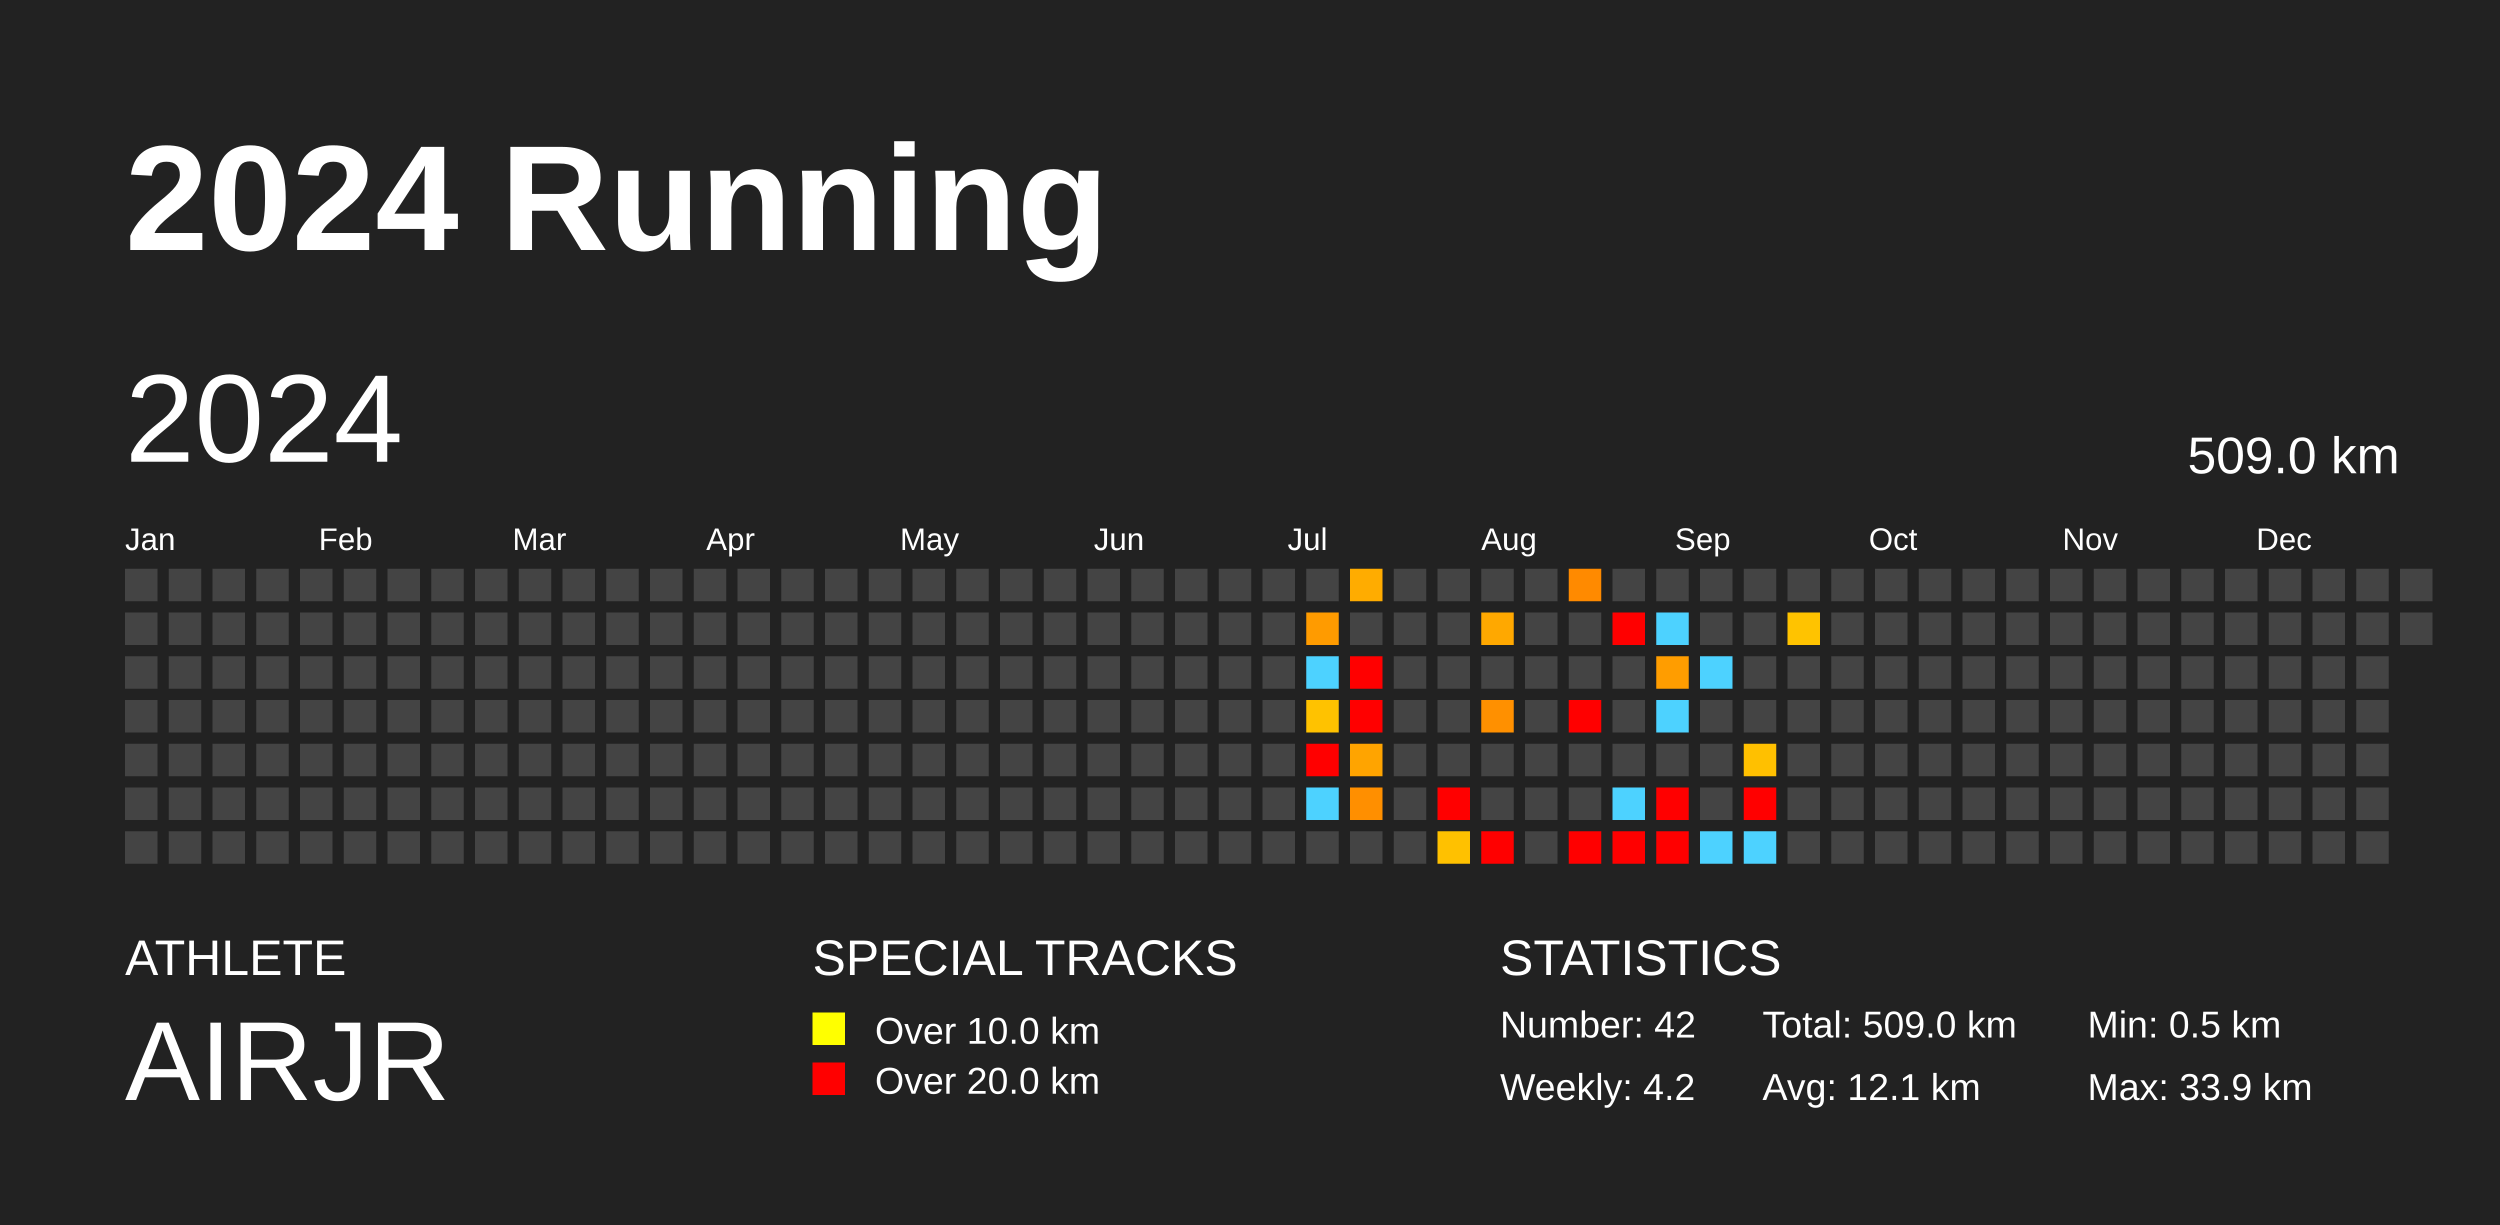
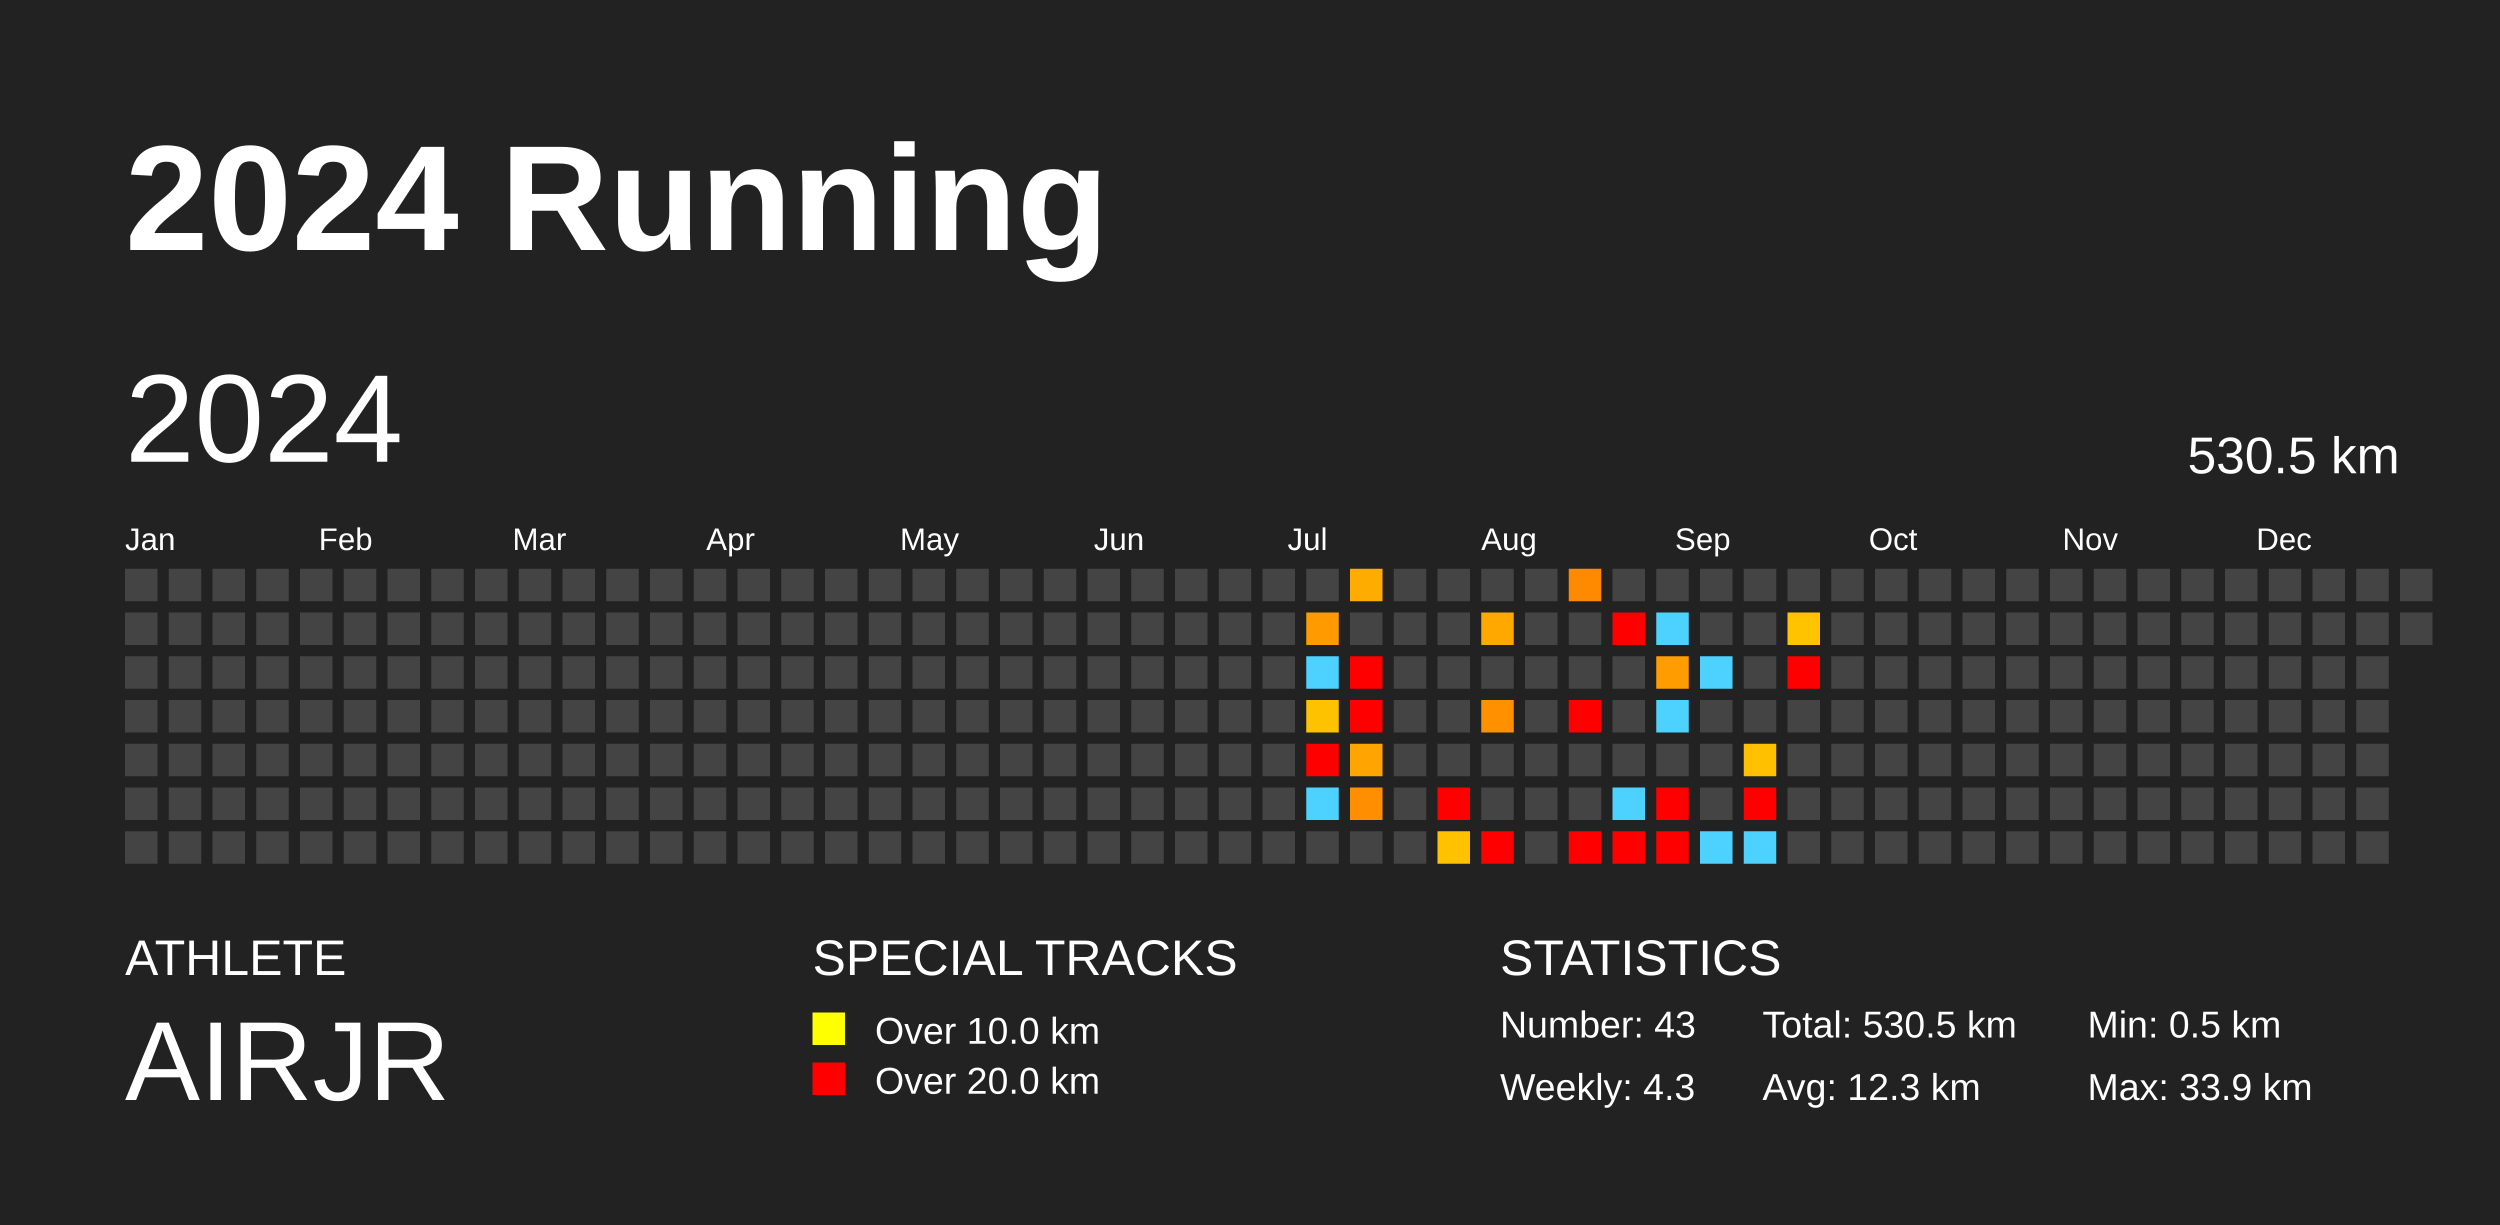
<svg xmlns="http://www.w3.org/2000/svg" baseProfile="full" height="98mm" version="1.1" viewBox="0,0,200,98" width="200mm">
  <defs />
  <rect fill="#222222" height="98" width="200" x="0" y="0" />
  <text fill="#FFFFFF" style="font-size:12px; font-family:Arial; font-weight:bold;" x="10" y="20">2024 Running</text>
  <text fill="#FFFFFF" style="font-size:4px; font-family:Arial" x="10" y="78">ATHLETE</text>
  <text fill="#FFFFFF" style="font-size:9px; font-family:Arial" x="10" y="88">AIRJR</text>
  <text fill="#FFFFFF" style="font-size:4px; font-family:Arial" x="65" y="78">SPECIAL TRACKS</text>
  <rect fill="yellow" height="2.6" width="2.6" x="65" y="81" />
  <text fill="#FFFFFF" style="font-size:3px; font-family:Arial" x="70" y="83.5">Over 10.0 km</text>
  <rect fill="red" height="2.6" width="2.6" x="65" y="85" />
  <text fill="#FFFFFF" style="font-size:3px; font-family:Arial" x="70" y="87.5">Over 20.0 km</text>
  <text fill="#FFFFFF" style="font-size:4px; font-family:Arial" x="120" y="78">STATISTICS</text>
-   <text fill="#FFFFFF" style="font-size:3px; font-family:Arial" x="120" y="83">Number: 42</text>
-   <text fill="#FFFFFF" style="font-size:3px; font-family:Arial" x="120" y="88">Weekly: 4.2</text>
-   <text fill="#FFFFFF" style="font-size:3px; font-family:Arial" x="141" y="83">Total: 509.0 km</text>
-   <text fill="#FFFFFF" style="font-size:3px; font-family:Arial" x="141" y="88">Avg: 12.1 km</text>
+   <text fill="#FFFFFF" style="font-size:3px; font-family:Arial" x="120" y="83">Number: 43</text>
+   <text fill="#FFFFFF" style="font-size:3px; font-family:Arial" x="120" y="88">Weekly: 4.3</text>
+   <text fill="#FFFFFF" style="font-size:3px; font-family:Arial" x="141" y="83">Total: 530.5 km</text>
+   <text fill="#FFFFFF" style="font-size:3px; font-family:Arial" x="141" y="88">Avg: 12.3 km</text>
  <text fill="#FFFFFF" style="font-size:3px; font-family:Arial" x="167" y="83">Min: 0.5 km</text>
  <text fill="#FFFFFF" style="font-size:3px; font-family:Arial" x="167" y="88">Max: 33.9 km</text>
  <text dominant-baseline="hanging" fill="#FFFFFF" style="font-size:10.0px; font-family:Arial;" x="10" y="30">2024</text>
-   <text dominant-baseline="hanging" fill="#FFFFFF" style="font-size:4.125px; font-family:Arial;" x="175" y="35">509.0 km</text>
+   <text dominant-baseline="hanging" fill="#FFFFFF" style="font-size:4.125px; font-family:Arial;" x="175" y="35">530.5 km</text>
  <text fill="#FFFFFF" style="font-size:2.5px; font-family:Arial" x="10.0" y="44">Jan</text>
  <text fill="#FFFFFF" style="font-size:2.5px; font-family:Arial" x="25.5" y="44">Feb</text>
  <text fill="#FFFFFF" style="font-size:2.5px; font-family:Arial" x="41.0" y="44">Mar</text>
  <text fill="#FFFFFF" style="font-size:2.5px; font-family:Arial" x="56.5" y="44">Apr</text>
  <text fill="#FFFFFF" style="font-size:2.5px; font-family:Arial" x="72.0" y="44">May</text>
  <text fill="#FFFFFF" style="font-size:2.5px; font-family:Arial" x="87.5" y="44">Jun</text>
  <text fill="#FFFFFF" style="font-size:2.5px; font-family:Arial" x="103.0" y="44">Jul</text>
  <text fill="#FFFFFF" style="font-size:2.5px; font-family:Arial" x="118.5" y="44">Aug</text>
  <text fill="#FFFFFF" style="font-size:2.5px; font-family:Arial" x="134.0" y="44">Sep</text>
  <text fill="#FFFFFF" style="font-size:2.5px; font-family:Arial" x="149.5" y="44">Oct</text>
  <text fill="#FFFFFF" style="font-size:2.5px; font-family:Arial" x="165.0" y="44">Nov</text>
  <text fill="#FFFFFF" style="font-size:2.5px; font-family:Arial" x="180.5" y="44">Dec</text>
  <rect fill="#444444" height="2.6" width="2.6" x="10.0" y="45.5" />
  <rect fill="#444444" height="2.6" width="2.6" x="10.0" y="49.0" />
  <rect fill="#444444" height="2.6" width="2.6" x="10.0" y="52.5" />
  <rect fill="#444444" height="2.6" width="2.6" x="10.0" y="56.0" />
  <rect fill="#444444" height="2.6" width="2.6" x="10.0" y="59.5" />
  <rect fill="#444444" height="2.6" width="2.6" x="10.0" y="63.0" />
  <rect fill="#444444" height="2.6" width="2.6" x="10.0" y="66.5" />
  <rect fill="#444444" height="2.6" width="2.6" x="13.5" y="45.5" />
  <rect fill="#444444" height="2.6" width="2.6" x="13.5" y="49.0" />
  <rect fill="#444444" height="2.6" width="2.6" x="13.5" y="52.5" />
  <rect fill="#444444" height="2.6" width="2.6" x="13.5" y="56.0" />
  <rect fill="#444444" height="2.6" width="2.6" x="13.5" y="59.5" />
  <rect fill="#444444" height="2.6" width="2.6" x="13.5" y="63.0" />
  <rect fill="#444444" height="2.6" width="2.6" x="13.5" y="66.5" />
  <rect fill="#444444" height="2.6" width="2.6" x="17.0" y="45.5" />
  <rect fill="#444444" height="2.6" width="2.6" x="17.0" y="49.0" />
  <rect fill="#444444" height="2.6" width="2.6" x="17.0" y="52.5" />
  <rect fill="#444444" height="2.6" width="2.6" x="17.0" y="56.0" />
  <rect fill="#444444" height="2.6" width="2.6" x="17.0" y="59.5" />
  <rect fill="#444444" height="2.6" width="2.6" x="17.0" y="63.0" />
  <rect fill="#444444" height="2.6" width="2.6" x="17.0" y="66.5" />
  <rect fill="#444444" height="2.6" width="2.6" x="20.5" y="45.5" />
  <rect fill="#444444" height="2.6" width="2.6" x="20.5" y="49.0" />
  <rect fill="#444444" height="2.6" width="2.6" x="20.5" y="52.5" />
  <rect fill="#444444" height="2.6" width="2.6" x="20.5" y="56.0" />
  <rect fill="#444444" height="2.6" width="2.6" x="20.5" y="59.5" />
  <rect fill="#444444" height="2.6" width="2.6" x="20.5" y="63.0" />
  <rect fill="#444444" height="2.6" width="2.6" x="20.5" y="66.5" />
  <rect fill="#444444" height="2.6" width="2.6" x="24.0" y="45.5" />
  <rect fill="#444444" height="2.6" width="2.6" x="24.0" y="49.0" />
  <rect fill="#444444" height="2.6" width="2.6" x="24.0" y="52.5" />
  <rect fill="#444444" height="2.6" width="2.6" x="24.0" y="56.0" />
  <rect fill="#444444" height="2.6" width="2.6" x="24.0" y="59.5" />
  <rect fill="#444444" height="2.6" width="2.6" x="24.0" y="63.0" />
  <rect fill="#444444" height="2.6" width="2.6" x="24.0" y="66.5" />
  <rect fill="#444444" height="2.6" width="2.6" x="27.5" y="45.5" />
  <rect fill="#444444" height="2.6" width="2.6" x="27.5" y="49.0" />
  <rect fill="#444444" height="2.6" width="2.6" x="27.5" y="52.5" />
  <rect fill="#444444" height="2.6" width="2.6" x="27.5" y="56.0" />
  <rect fill="#444444" height="2.6" width="2.6" x="27.5" y="59.5" />
  <rect fill="#444444" height="2.6" width="2.6" x="27.5" y="63.0" />
  <rect fill="#444444" height="2.6" width="2.6" x="27.5" y="66.5" />
  <rect fill="#444444" height="2.6" width="2.6" x="31.0" y="45.5" />
  <rect fill="#444444" height="2.6" width="2.6" x="31.0" y="49.0" />
  <rect fill="#444444" height="2.6" width="2.6" x="31.0" y="52.5" />
  <rect fill="#444444" height="2.6" width="2.6" x="31.0" y="56.0" />
  <rect fill="#444444" height="2.6" width="2.6" x="31.0" y="59.5" />
  <rect fill="#444444" height="2.6" width="2.6" x="31.0" y="63.0" />
  <rect fill="#444444" height="2.6" width="2.6" x="31.0" y="66.5" />
  <rect fill="#444444" height="2.6" width="2.6" x="34.5" y="45.5" />
  <rect fill="#444444" height="2.6" width="2.6" x="34.5" y="49.0" />
  <rect fill="#444444" height="2.6" width="2.6" x="34.5" y="52.5" />
  <rect fill="#444444" height="2.6" width="2.6" x="34.5" y="56.0" />
  <rect fill="#444444" height="2.6" width="2.6" x="34.5" y="59.5" />
  <rect fill="#444444" height="2.6" width="2.6" x="34.5" y="63.0" />
  <rect fill="#444444" height="2.6" width="2.6" x="34.5" y="66.5" />
  <rect fill="#444444" height="2.6" width="2.6" x="38.0" y="45.5" />
  <rect fill="#444444" height="2.6" width="2.6" x="38.0" y="49.0" />
  <rect fill="#444444" height="2.6" width="2.6" x="38.0" y="52.5" />
  <rect fill="#444444" height="2.6" width="2.6" x="38.0" y="56.0" />
  <rect fill="#444444" height="2.6" width="2.6" x="38.0" y="59.5" />
  <rect fill="#444444" height="2.6" width="2.6" x="38.0" y="63.0" />
  <rect fill="#444444" height="2.6" width="2.6" x="38.0" y="66.5" />
  <rect fill="#444444" height="2.6" width="2.6" x="41.5" y="45.5" />
  <rect fill="#444444" height="2.6" width="2.6" x="41.5" y="49.0" />
  <rect fill="#444444" height="2.6" width="2.6" x="41.5" y="52.5" />
  <rect fill="#444444" height="2.6" width="2.6" x="41.5" y="56.0" />
  <rect fill="#444444" height="2.6" width="2.6" x="41.5" y="59.5" />
  <rect fill="#444444" height="2.6" width="2.6" x="41.5" y="63.0" />
  <rect fill="#444444" height="2.6" width="2.6" x="41.5" y="66.5" />
  <rect fill="#444444" height="2.6" width="2.6" x="45.0" y="45.5" />
  <rect fill="#444444" height="2.6" width="2.6" x="45.0" y="49.0" />
  <rect fill="#444444" height="2.6" width="2.6" x="45.0" y="52.5" />
  <rect fill="#444444" height="2.6" width="2.6" x="45.0" y="56.0" />
  <rect fill="#444444" height="2.6" width="2.6" x="45.0" y="59.5" />
  <rect fill="#444444" height="2.6" width="2.6" x="45.0" y="63.0" />
  <rect fill="#444444" height="2.6" width="2.6" x="45.0" y="66.5" />
  <rect fill="#444444" height="2.6" width="2.6" x="48.5" y="45.5" />
  <rect fill="#444444" height="2.6" width="2.6" x="48.5" y="49.0" />
  <rect fill="#444444" height="2.6" width="2.6" x="48.5" y="52.5" />
  <rect fill="#444444" height="2.6" width="2.6" x="48.5" y="56.0" />
  <rect fill="#444444" height="2.6" width="2.6" x="48.5" y="59.5" />
  <rect fill="#444444" height="2.6" width="2.6" x="48.5" y="63.0" />
  <rect fill="#444444" height="2.6" width="2.6" x="48.5" y="66.5" />
  <rect fill="#444444" height="2.6" width="2.6" x="52.0" y="45.5" />
  <rect fill="#444444" height="2.6" width="2.6" x="52.0" y="49.0" />
  <rect fill="#444444" height="2.6" width="2.6" x="52.0" y="52.5" />
  <rect fill="#444444" height="2.6" width="2.6" x="52.0" y="56.0" />
  <rect fill="#444444" height="2.6" width="2.6" x="52.0" y="59.5" />
  <rect fill="#444444" height="2.6" width="2.6" x="52.0" y="63.0" />
  <rect fill="#444444" height="2.6" width="2.6" x="52.0" y="66.5" />
  <rect fill="#444444" height="2.6" width="2.6" x="55.5" y="45.5" />
  <rect fill="#444444" height="2.6" width="2.6" x="55.5" y="49.0" />
  <rect fill="#444444" height="2.6" width="2.6" x="55.5" y="52.5" />
  <rect fill="#444444" height="2.6" width="2.6" x="55.5" y="56.0" />
  <rect fill="#444444" height="2.6" width="2.6" x="55.5" y="59.5" />
  <rect fill="#444444" height="2.6" width="2.6" x="55.5" y="63.0" />
  <rect fill="#444444" height="2.6" width="2.6" x="55.5" y="66.5" />
  <rect fill="#444444" height="2.6" width="2.6" x="59.0" y="45.5" />
  <rect fill="#444444" height="2.6" width="2.6" x="59.0" y="49.0" />
  <rect fill="#444444" height="2.6" width="2.6" x="59.0" y="52.5" />
  <rect fill="#444444" height="2.6" width="2.6" x="59.0" y="56.0" />
  <rect fill="#444444" height="2.6" width="2.6" x="59.0" y="59.5" />
  <rect fill="#444444" height="2.6" width="2.6" x="59.0" y="63.0" />
  <rect fill="#444444" height="2.6" width="2.6" x="59.0" y="66.5" />
  <rect fill="#444444" height="2.6" width="2.6" x="62.5" y="45.5" />
  <rect fill="#444444" height="2.6" width="2.6" x="62.5" y="49.0" />
  <rect fill="#444444" height="2.6" width="2.6" x="62.5" y="52.5" />
  <rect fill="#444444" height="2.6" width="2.6" x="62.5" y="56.0" />
  <rect fill="#444444" height="2.6" width="2.6" x="62.5" y="59.5" />
  <rect fill="#444444" height="2.6" width="2.6" x="62.5" y="63.0" />
  <rect fill="#444444" height="2.6" width="2.6" x="62.5" y="66.5" />
  <rect fill="#444444" height="2.6" width="2.6" x="66.0" y="45.5" />
  <rect fill="#444444" height="2.6" width="2.6" x="66.0" y="49.0" />
  <rect fill="#444444" height="2.6" width="2.6" x="66.0" y="52.5" />
  <rect fill="#444444" height="2.6" width="2.6" x="66.0" y="56.0" />
  <rect fill="#444444" height="2.6" width="2.6" x="66.0" y="59.5" />
  <rect fill="#444444" height="2.6" width="2.6" x="66.0" y="63.0" />
  <rect fill="#444444" height="2.6" width="2.6" x="66.0" y="66.5" />
  <rect fill="#444444" height="2.6" width="2.6" x="69.5" y="45.5" />
  <rect fill="#444444" height="2.6" width="2.6" x="69.5" y="49.0" />
  <rect fill="#444444" height="2.6" width="2.6" x="69.5" y="52.5" />
  <rect fill="#444444" height="2.6" width="2.6" x="69.5" y="56.0" />
  <rect fill="#444444" height="2.6" width="2.6" x="69.5" y="59.5" />
  <rect fill="#444444" height="2.6" width="2.6" x="69.5" y="63.0" />
  <rect fill="#444444" height="2.6" width="2.6" x="69.5" y="66.5" />
  <rect fill="#444444" height="2.6" width="2.6" x="73.0" y="45.5" />
  <rect fill="#444444" height="2.6" width="2.6" x="73.0" y="49.0" />
  <rect fill="#444444" height="2.6" width="2.6" x="73.0" y="52.5" />
  <rect fill="#444444" height="2.6" width="2.6" x="73.0" y="56.0" />
  <rect fill="#444444" height="2.6" width="2.6" x="73.0" y="59.5" />
  <rect fill="#444444" height="2.6" width="2.6" x="73.0" y="63.0" />
  <rect fill="#444444" height="2.6" width="2.6" x="73.0" y="66.5" />
  <rect fill="#444444" height="2.6" width="2.6" x="76.5" y="45.5" />
  <rect fill="#444444" height="2.6" width="2.6" x="76.5" y="49.0" />
  <rect fill="#444444" height="2.6" width="2.6" x="76.5" y="52.5" />
  <rect fill="#444444" height="2.6" width="2.6" x="76.5" y="56.0" />
  <rect fill="#444444" height="2.6" width="2.6" x="76.5" y="59.5" />
  <rect fill="#444444" height="2.6" width="2.6" x="76.5" y="63.0" />
  <rect fill="#444444" height="2.6" width="2.6" x="76.5" y="66.5" />
  <rect fill="#444444" height="2.6" width="2.6" x="80.0" y="45.5" />
  <rect fill="#444444" height="2.6" width="2.6" x="80.0" y="49.0" />
  <rect fill="#444444" height="2.6" width="2.6" x="80.0" y="52.5" />
  <rect fill="#444444" height="2.6" width="2.6" x="80.0" y="56.0" />
  <rect fill="#444444" height="2.6" width="2.6" x="80.0" y="59.5" />
  <rect fill="#444444" height="2.6" width="2.6" x="80.0" y="63.0" />
  <rect fill="#444444" height="2.6" width="2.6" x="80.0" y="66.5" />
  <rect fill="#444444" height="2.6" width="2.6" x="83.5" y="45.5" />
  <rect fill="#444444" height="2.6" width="2.6" x="83.5" y="49.0" />
  <rect fill="#444444" height="2.6" width="2.6" x="83.5" y="52.5" />
  <rect fill="#444444" height="2.6" width="2.6" x="83.5" y="56.0" />
  <rect fill="#444444" height="2.6" width="2.6" x="83.5" y="59.5" />
  <rect fill="#444444" height="2.6" width="2.6" x="83.5" y="63.0" />
  <rect fill="#444444" height="2.6" width="2.6" x="83.5" y="66.5" />
  <rect fill="#444444" height="2.6" width="2.6" x="87.0" y="45.5" />
  <rect fill="#444444" height="2.6" width="2.6" x="87.0" y="49.0" />
  <rect fill="#444444" height="2.6" width="2.6" x="87.0" y="52.5" />
  <rect fill="#444444" height="2.6" width="2.6" x="87.0" y="56.0" />
  <rect fill="#444444" height="2.6" width="2.6" x="87.0" y="59.5" />
  <rect fill="#444444" height="2.6" width="2.6" x="87.0" y="63.0" />
  <rect fill="#444444" height="2.6" width="2.6" x="87.0" y="66.5" />
  <rect fill="#444444" height="2.6" width="2.6" x="90.5" y="45.5" />
  <rect fill="#444444" height="2.6" width="2.6" x="90.5" y="49.0" />
  <rect fill="#444444" height="2.6" width="2.6" x="90.5" y="52.5" />
  <rect fill="#444444" height="2.6" width="2.6" x="90.5" y="56.0" />
  <rect fill="#444444" height="2.6" width="2.6" x="90.5" y="59.5" />
  <rect fill="#444444" height="2.6" width="2.6" x="90.5" y="63.0" />
  <rect fill="#444444" height="2.6" width="2.6" x="90.5" y="66.5" />
  <rect fill="#444444" height="2.6" width="2.6" x="94.0" y="45.5" />
  <rect fill="#444444" height="2.6" width="2.6" x="94.0" y="49.0" />
  <rect fill="#444444" height="2.6" width="2.6" x="94.0" y="52.5" />
  <rect fill="#444444" height="2.6" width="2.6" x="94.0" y="56.0" />
  <rect fill="#444444" height="2.6" width="2.6" x="94.0" y="59.5" />
  <rect fill="#444444" height="2.6" width="2.6" x="94.0" y="63.0" />
  <rect fill="#444444" height="2.6" width="2.6" x="94.0" y="66.5" />
  <rect fill="#444444" height="2.6" width="2.6" x="97.5" y="45.5" />
  <rect fill="#444444" height="2.6" width="2.6" x="97.5" y="49.0" />
  <rect fill="#444444" height="2.6" width="2.6" x="97.5" y="52.5" />
  <rect fill="#444444" height="2.6" width="2.6" x="97.5" y="56.0" />
  <rect fill="#444444" height="2.6" width="2.6" x="97.5" y="59.5" />
  <rect fill="#444444" height="2.6" width="2.6" x="97.5" y="63.0" />
  <rect fill="#444444" height="2.6" width="2.6" x="97.5" y="66.5" />
  <rect fill="#444444" height="2.6" width="2.6" x="101.0" y="45.5" />
  <rect fill="#444444" height="2.6" width="2.6" x="101.0" y="49.0" />
  <rect fill="#444444" height="2.6" width="2.6" x="101.0" y="52.5" />
  <rect fill="#444444" height="2.6" width="2.6" x="101.0" y="56.0" />
  <rect fill="#444444" height="2.6" width="2.6" x="101.0" y="59.5" />
  <rect fill="#444444" height="2.6" width="2.6" x="101.0" y="63.0" />
  <rect fill="#444444" height="2.6" width="2.6" x="101.0" y="66.5" />
  <rect fill="#444444" height="2.6" width="2.6" x="104.5" y="45.5" />
  <rect fill="#ff9b00" height="2.6" width="2.6" x="104.5" y="49.0" />
  <rect fill="#4dd2ff" height="2.6" width="2.6" x="104.5" y="52.5" />
  <rect fill="#ffc200" height="2.6" width="2.6" x="104.5" y="56.0" />
  <rect fill="red" height="2.6" width="2.6" x="104.5" y="59.5" />
  <rect fill="#4dd2ff" height="2.6" width="2.6" x="104.5" y="63.0" />
  <rect fill="#444444" height="2.6" width="2.6" x="104.5" y="66.5" />
  <rect fill="#ffac00" height="2.6" width="2.6" x="108.0" y="45.5" />
  <rect fill="#444444" height="2.6" width="2.6" x="108.0" y="49.0" />
  <rect fill="red" height="2.6" width="2.6" x="108.0" y="52.5" />
  <rect fill="red" height="2.6" width="2.6" x="108.0" y="56.0" />
  <rect fill="#ffa400" height="2.6" width="2.6" x="108.0" y="59.5" />
  <rect fill="#ff8f00" height="2.6" width="2.6" x="108.0" y="63.0" />
  <rect fill="#444444" height="2.6" width="2.6" x="108.0" y="66.5" />
  <rect fill="#444444" height="2.6" width="2.6" x="111.5" y="45.5" />
  <rect fill="#444444" height="2.6" width="2.6" x="111.5" y="49.0" />
  <rect fill="#444444" height="2.6" width="2.6" x="111.5" y="52.5" />
  <rect fill="#444444" height="2.6" width="2.6" x="111.5" y="56.0" />
  <rect fill="#444444" height="2.6" width="2.6" x="111.5" y="59.5" />
  <rect fill="#444444" height="2.6" width="2.6" x="111.5" y="63.0" />
  <rect fill="#444444" height="2.6" width="2.6" x="111.5" y="66.5" />
  <rect fill="#444444" height="2.6" width="2.6" x="115.0" y="45.5" />
  <rect fill="#444444" height="2.6" width="2.6" x="115.0" y="49.0" />
  <rect fill="#444444" height="2.6" width="2.6" x="115.0" y="52.5" />
  <rect fill="#444444" height="2.6" width="2.6" x="115.0" y="56.0" />
  <rect fill="#444444" height="2.6" width="2.6" x="115.0" y="59.5" />
  <rect fill="red" height="2.6" width="2.6" x="115.0" y="63.0" />
  <rect fill="#ffc100" height="2.6" width="2.6" x="115.0" y="66.5" />
  <rect fill="#444444" height="2.6" width="2.6" x="118.5" y="45.5" />
  <rect fill="#ffa800" height="2.6" width="2.6" x="118.5" y="49.0" />
  <rect fill="#444444" height="2.6" width="2.6" x="118.5" y="52.5" />
  <rect fill="#ff9000" height="2.6" width="2.6" x="118.5" y="56.0" />
  <rect fill="#444444" height="2.6" width="2.6" x="118.5" y="59.5" />
  <rect fill="#444444" height="2.6" width="2.6" x="118.5" y="63.0" />
  <rect fill="red" height="2.6" width="2.6" x="118.5" y="66.5" />
  <rect fill="#444444" height="2.6" width="2.6" x="122.0" y="45.5" />
  <rect fill="#444444" height="2.6" width="2.6" x="122.0" y="49.0" />
  <rect fill="#444444" height="2.6" width="2.6" x="122.0" y="52.5" />
  <rect fill="#444444" height="2.6" width="2.6" x="122.0" y="56.0" />
  <rect fill="#444444" height="2.6" width="2.6" x="122.0" y="59.5" />
  <rect fill="#444444" height="2.6" width="2.6" x="122.0" y="63.0" />
  <rect fill="#444444" height="2.6" width="2.6" x="122.0" y="66.5" />
  <rect fill="#ff8a00" height="2.6" width="2.6" x="125.5" y="45.5" />
  <rect fill="#444444" height="2.6" width="2.6" x="125.5" y="49.0" />
  <rect fill="#444444" height="2.6" width="2.6" x="125.5" y="52.5" />
  <rect fill="red" height="2.6" width="2.6" x="125.5" y="56.0" />
  <rect fill="#444444" height="2.6" width="2.6" x="125.5" y="59.5" />
  <rect fill="#444444" height="2.6" width="2.6" x="125.5" y="63.0" />
  <rect fill="red" height="2.6" width="2.6" x="125.5" y="66.5" />
  <rect fill="#444444" height="2.6" width="2.6" x="129.0" y="45.5" />
  <rect fill="red" height="2.6" width="2.6" x="129.0" y="49.0" />
  <rect fill="#444444" height="2.6" width="2.6" x="129.0" y="52.5" />
  <rect fill="#444444" height="2.6" width="2.6" x="129.0" y="56.0" />
  <rect fill="#444444" height="2.6" width="2.6" x="129.0" y="59.5" />
  <rect fill="#4dd2ff" height="2.6" width="2.6" x="129.0" y="63.0" />
  <rect fill="red" height="2.6" width="2.6" x="129.0" y="66.5" />
  <rect fill="#444444" height="2.6" width="2.6" x="132.5" y="45.5" />
  <rect fill="#4dd2ff" height="2.6" width="2.6" x="132.5" y="49.0" />
  <rect fill="#ff9d00" height="2.6" width="2.6" x="132.5" y="52.5" />
  <rect fill="#4dd2ff" height="2.6" width="2.6" x="132.5" y="56.0" />
  <rect fill="#444444" height="2.6" width="2.6" x="132.5" y="59.5" />
  <rect fill="red" height="2.6" width="2.6" x="132.5" y="63.0" />
  <rect fill="red" height="2.6" width="2.6" x="132.5" y="66.5" />
  <rect fill="#444444" height="2.6" width="2.6" x="136.0" y="45.5" />
  <rect fill="#444444" height="2.6" width="2.6" x="136.0" y="49.0" />
  <rect fill="#4dd2ff" height="2.6" width="2.6" x="136.0" y="52.5" />
  <rect fill="#444444" height="2.6" width="2.6" x="136.0" y="56.0" />
  <rect fill="#444444" height="2.6" width="2.6" x="136.0" y="59.5" />
  <rect fill="#444444" height="2.6" width="2.6" x="136.0" y="63.0" />
  <rect fill="#4dd2ff" height="2.6" width="2.6" x="136.0" y="66.5" />
  <rect fill="#444444" height="2.6" width="2.6" x="139.5" y="45.5" />
  <rect fill="#444444" height="2.6" width="2.6" x="139.5" y="49.0" />
  <rect fill="#444444" height="2.6" width="2.6" x="139.5" y="52.5" />
  <rect fill="#444444" height="2.6" width="2.6" x="139.5" y="56.0" />
  <rect fill="#ffc000" height="2.6" width="2.6" x="139.5" y="59.5" />
  <rect fill="red" height="2.6" width="2.6" x="139.5" y="63.0" />
  <rect fill="#4dd2ff" height="2.6" width="2.6" x="139.5" y="66.5" />
  <rect fill="#444444" height="2.6" width="2.6" x="143.0" y="45.5" />
  <rect fill="#ffc300" height="2.6" width="2.6" x="143.0" y="49.0" />
-   <rect fill="#444444" height="2.6" width="2.6" x="143.0" y="52.5" />
+   <rect fill="red" height="2.6" width="2.6" x="143.0" y="52.5" />
  <rect fill="#444444" height="2.6" width="2.6" x="143.0" y="56.0" />
  <rect fill="#444444" height="2.6" width="2.6" x="143.0" y="59.5" />
  <rect fill="#444444" height="2.6" width="2.6" x="143.0" y="63.0" />
  <rect fill="#444444" height="2.6" width="2.6" x="143.0" y="66.5" />
  <rect fill="#444444" height="2.6" width="2.6" x="146.5" y="45.5" />
  <rect fill="#444444" height="2.6" width="2.6" x="146.5" y="49.0" />
  <rect fill="#444444" height="2.6" width="2.6" x="146.5" y="52.5" />
  <rect fill="#444444" height="2.6" width="2.6" x="146.5" y="56.0" />
  <rect fill="#444444" height="2.6" width="2.6" x="146.5" y="59.5" />
  <rect fill="#444444" height="2.6" width="2.6" x="146.5" y="63.0" />
  <rect fill="#444444" height="2.6" width="2.6" x="146.5" y="66.5" />
  <rect fill="#444444" height="2.6" width="2.6" x="150.0" y="45.5" />
  <rect fill="#444444" height="2.6" width="2.6" x="150.0" y="49.0" />
  <rect fill="#444444" height="2.6" width="2.6" x="150.0" y="52.5" />
  <rect fill="#444444" height="2.6" width="2.6" x="150.0" y="56.0" />
  <rect fill="#444444" height="2.6" width="2.6" x="150.0" y="59.5" />
  <rect fill="#444444" height="2.6" width="2.6" x="150.0" y="63.0" />
  <rect fill="#444444" height="2.6" width="2.6" x="150.0" y="66.5" />
  <rect fill="#444444" height="2.6" width="2.6" x="153.5" y="45.5" />
  <rect fill="#444444" height="2.6" width="2.6" x="153.5" y="49.0" />
  <rect fill="#444444" height="2.6" width="2.6" x="153.5" y="52.5" />
  <rect fill="#444444" height="2.6" width="2.6" x="153.5" y="56.0" />
  <rect fill="#444444" height="2.6" width="2.6" x="153.5" y="59.5" />
  <rect fill="#444444" height="2.6" width="2.6" x="153.5" y="63.0" />
  <rect fill="#444444" height="2.6" width="2.6" x="153.5" y="66.5" />
  <rect fill="#444444" height="2.6" width="2.6" x="157.0" y="45.5" />
  <rect fill="#444444" height="2.6" width="2.6" x="157.0" y="49.0" />
  <rect fill="#444444" height="2.6" width="2.6" x="157.0" y="52.5" />
  <rect fill="#444444" height="2.6" width="2.6" x="157.0" y="56.0" />
  <rect fill="#444444" height="2.6" width="2.6" x="157.0" y="59.5" />
  <rect fill="#444444" height="2.6" width="2.6" x="157.0" y="63.0" />
  <rect fill="#444444" height="2.6" width="2.6" x="157.0" y="66.5" />
  <rect fill="#444444" height="2.6" width="2.6" x="160.5" y="45.5" />
  <rect fill="#444444" height="2.6" width="2.6" x="160.5" y="49.0" />
  <rect fill="#444444" height="2.6" width="2.6" x="160.5" y="52.5" />
  <rect fill="#444444" height="2.6" width="2.6" x="160.5" y="56.0" />
  <rect fill="#444444" height="2.6" width="2.6" x="160.5" y="59.5" />
  <rect fill="#444444" height="2.6" width="2.6" x="160.5" y="63.0" />
  <rect fill="#444444" height="2.6" width="2.6" x="160.5" y="66.5" />
  <rect fill="#444444" height="2.6" width="2.6" x="164.0" y="45.5" />
  <rect fill="#444444" height="2.6" width="2.6" x="164.0" y="49.0" />
  <rect fill="#444444" height="2.6" width="2.6" x="164.0" y="52.5" />
  <rect fill="#444444" height="2.6" width="2.6" x="164.0" y="56.0" />
  <rect fill="#444444" height="2.6" width="2.6" x="164.0" y="59.5" />
  <rect fill="#444444" height="2.6" width="2.6" x="164.0" y="63.0" />
  <rect fill="#444444" height="2.6" width="2.6" x="164.0" y="66.5" />
  <rect fill="#444444" height="2.6" width="2.6" x="167.5" y="45.5" />
  <rect fill="#444444" height="2.6" width="2.6" x="167.5" y="49.0" />
  <rect fill="#444444" height="2.6" width="2.6" x="167.5" y="52.5" />
  <rect fill="#444444" height="2.6" width="2.6" x="167.5" y="56.0" />
  <rect fill="#444444" height="2.6" width="2.6" x="167.5" y="59.5" />
  <rect fill="#444444" height="2.6" width="2.6" x="167.5" y="63.0" />
  <rect fill="#444444" height="2.6" width="2.6" x="167.5" y="66.5" />
  <rect fill="#444444" height="2.6" width="2.6" x="171.0" y="45.5" />
  <rect fill="#444444" height="2.6" width="2.6" x="171.0" y="49.0" />
  <rect fill="#444444" height="2.6" width="2.6" x="171.0" y="52.5" />
  <rect fill="#444444" height="2.6" width="2.6" x="171.0" y="56.0" />
  <rect fill="#444444" height="2.6" width="2.6" x="171.0" y="59.5" />
  <rect fill="#444444" height="2.6" width="2.6" x="171.0" y="63.0" />
  <rect fill="#444444" height="2.6" width="2.6" x="171.0" y="66.5" />
  <rect fill="#444444" height="2.6" width="2.6" x="174.5" y="45.5" />
  <rect fill="#444444" height="2.6" width="2.6" x="174.5" y="49.0" />
  <rect fill="#444444" height="2.6" width="2.6" x="174.5" y="52.5" />
  <rect fill="#444444" height="2.6" width="2.6" x="174.5" y="56.0" />
  <rect fill="#444444" height="2.6" width="2.6" x="174.5" y="59.5" />
  <rect fill="#444444" height="2.6" width="2.6" x="174.5" y="63.0" />
  <rect fill="#444444" height="2.6" width="2.6" x="174.5" y="66.5" />
  <rect fill="#444444" height="2.6" width="2.6" x="178.0" y="45.5" />
  <rect fill="#444444" height="2.6" width="2.6" x="178.0" y="49.0" />
  <rect fill="#444444" height="2.6" width="2.6" x="178.0" y="52.5" />
  <rect fill="#444444" height="2.6" width="2.6" x="178.0" y="56.0" />
  <rect fill="#444444" height="2.6" width="2.6" x="178.0" y="59.5" />
  <rect fill="#444444" height="2.6" width="2.6" x="178.0" y="63.0" />
  <rect fill="#444444" height="2.6" width="2.6" x="178.0" y="66.5" />
  <rect fill="#444444" height="2.6" width="2.6" x="181.5" y="45.5" />
  <rect fill="#444444" height="2.6" width="2.6" x="181.5" y="49.0" />
  <rect fill="#444444" height="2.6" width="2.6" x="181.5" y="52.5" />
  <rect fill="#444444" height="2.6" width="2.6" x="181.5" y="56.0" />
  <rect fill="#444444" height="2.6" width="2.6" x="181.5" y="59.5" />
  <rect fill="#444444" height="2.6" width="2.6" x="181.5" y="63.0" />
  <rect fill="#444444" height="2.6" width="2.6" x="181.5" y="66.5" />
  <rect fill="#444444" height="2.6" width="2.6" x="185.0" y="45.5" />
  <rect fill="#444444" height="2.6" width="2.6" x="185.0" y="49.0" />
  <rect fill="#444444" height="2.6" width="2.6" x="185.0" y="52.5" />
  <rect fill="#444444" height="2.6" width="2.6" x="185.0" y="56.0" />
  <rect fill="#444444" height="2.6" width="2.6" x="185.0" y="59.5" />
  <rect fill="#444444" height="2.6" width="2.6" x="185.0" y="63.0" />
  <rect fill="#444444" height="2.6" width="2.6" x="185.0" y="66.5" />
  <rect fill="#444444" height="2.6" width="2.6" x="188.5" y="45.5" />
  <rect fill="#444444" height="2.6" width="2.6" x="188.5" y="49.0" />
  <rect fill="#444444" height="2.6" width="2.6" x="188.5" y="52.5" />
  <rect fill="#444444" height="2.6" width="2.6" x="188.5" y="56.0" />
  <rect fill="#444444" height="2.6" width="2.6" x="188.5" y="59.5" />
  <rect fill="#444444" height="2.6" width="2.6" x="188.5" y="63.0" />
  <rect fill="#444444" height="2.6" width="2.6" x="188.5" y="66.5" />
  <rect fill="#444444" height="2.6" width="2.6" x="192.0" y="45.5" />
  <rect fill="#444444" height="2.6" width="2.6" x="192.0" y="49.0" />
</svg>
